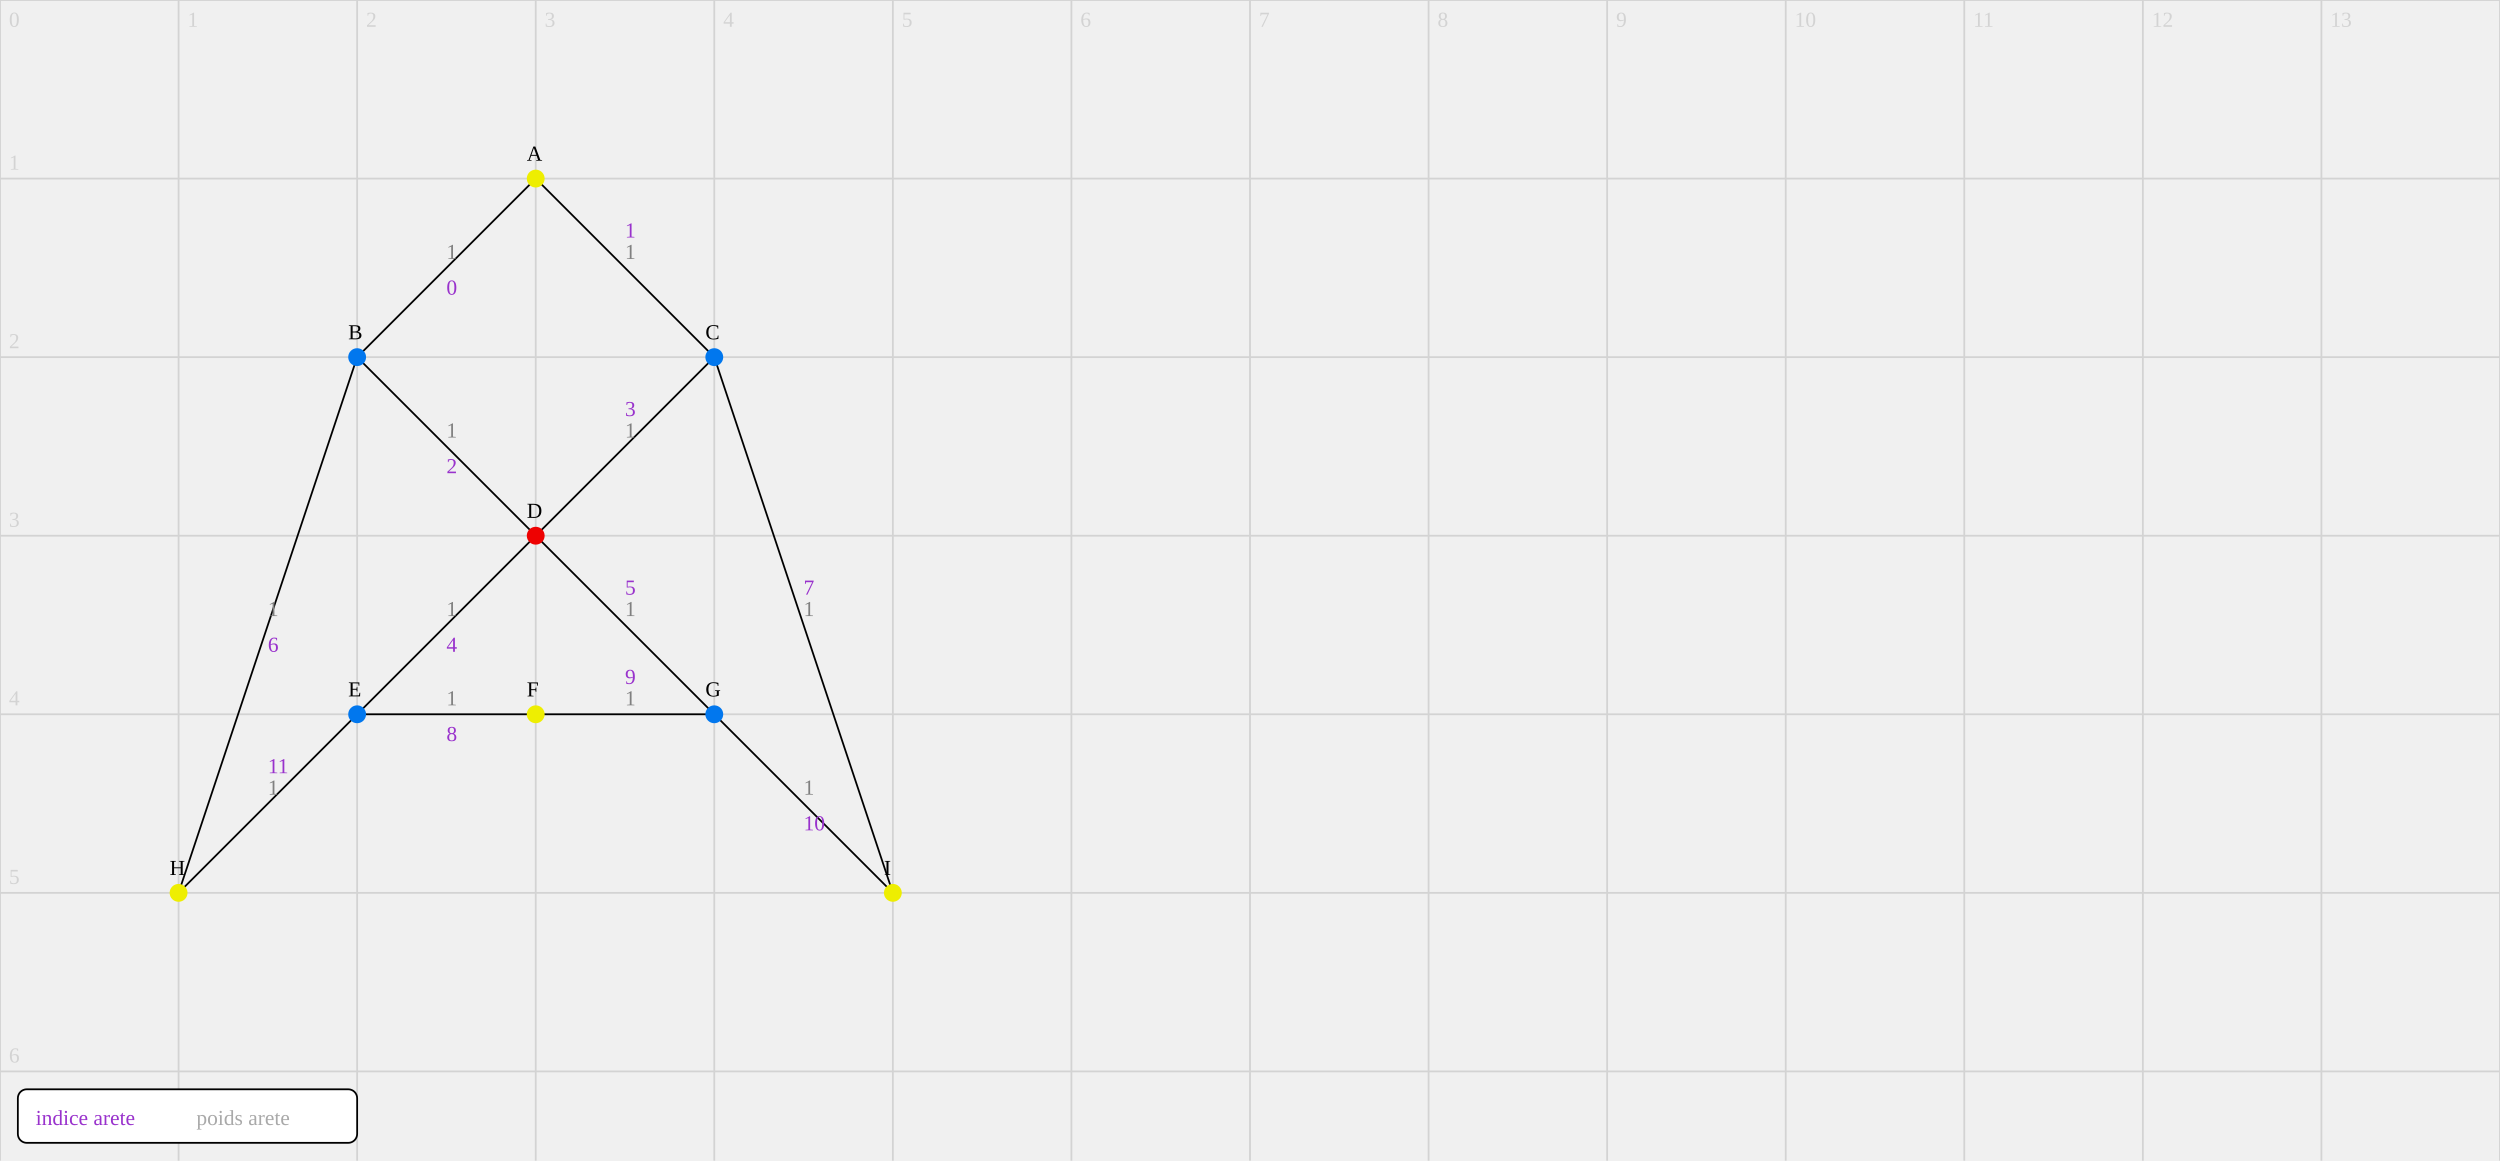
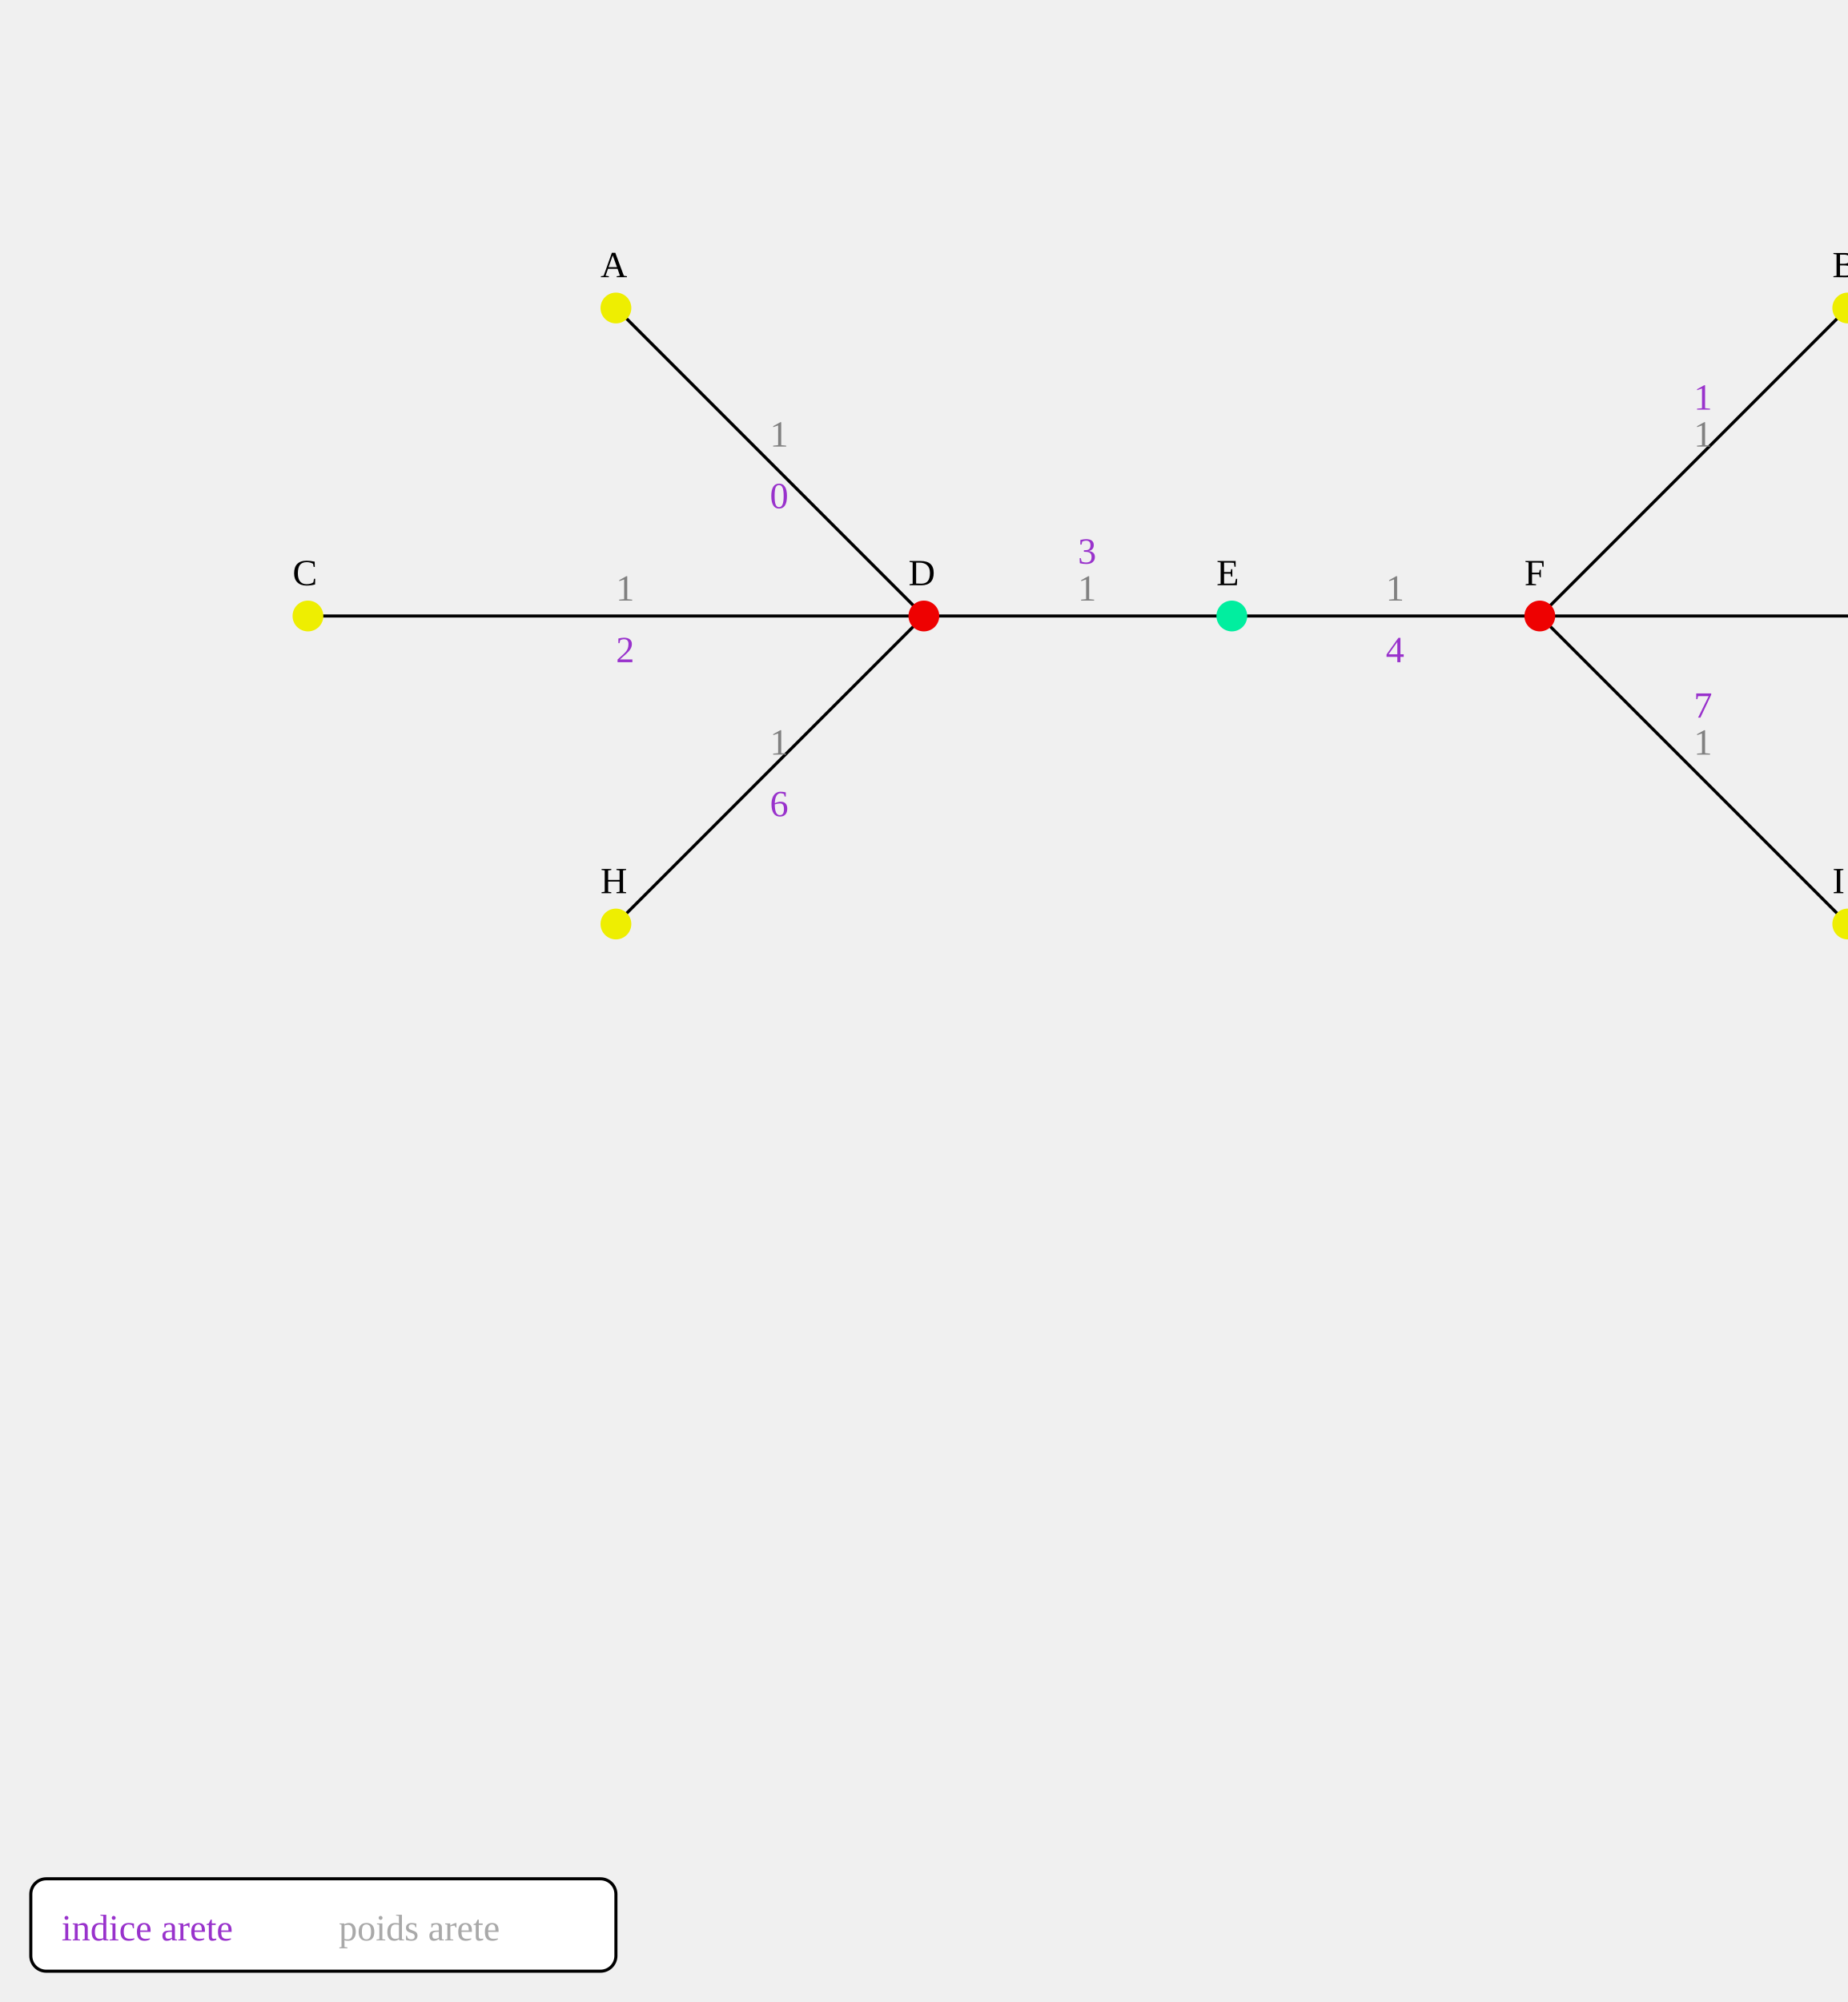
- <svg xmlns="http://www.w3.org/2000/svg" version="1.1" width="1400" height="650">
-   <line x1="0" y1="0" x2="1400" y2="0" stroke="lightgrey" />
-   <text x="5" y="-5" fill="lightgrey">0</text>
-   <line x1="0" y1="100" x2="1400" y2="100" stroke="lightgrey" />
-   <text x="5" y="95" fill="lightgrey">1</text>
-   <line x1="0" y1="200" x2="1400" y2="200" stroke="lightgrey" />
-   <text x="5" y="195" fill="lightgrey">2</text>
-   <line x1="0" y1="300" x2="1400" y2="300" stroke="lightgrey" />
-   <text x="5" y="295" fill="lightgrey">3</text>
-   <line x1="0" y1="400" x2="1400" y2="400" stroke="lightgrey" />
-   <text x="5" y="395" fill="lightgrey">4</text>
-   <line x1="0" y1="500" x2="1400" y2="500" stroke="lightgrey" />
-   <text x="5" y="495" fill="lightgrey">5</text>
-   <line x1="0" y1="600" x2="1400" y2="600" stroke="lightgrey" />
-   <text x="5" y="595" fill="lightgrey">6</text>
-   <line x1="0" y1="0" x2="0" y2="650" stroke="lightgrey" />
-   <text x="5" y="15" fill="lightgrey">0</text>
-   <line x1="100" y1="0" x2="100" y2="650" stroke="lightgrey" />
-   <text x="105" y="15" fill="lightgrey">1</text>
-   <line x1="200" y1="0" x2="200" y2="650" stroke="lightgrey" />
-   <text x="205" y="15" fill="lightgrey">2</text>
-   <line x1="300" y1="0" x2="300" y2="650" stroke="lightgrey" />
-   <text x="305" y="15" fill="lightgrey">3</text>
-   <line x1="400" y1="0" x2="400" y2="650" stroke="lightgrey" />
-   <text x="405" y="15" fill="lightgrey">4</text>
-   <line x1="500" y1="0" x2="500" y2="650" stroke="lightgrey" />
-   <text x="505" y="15" fill="lightgrey">5</text>
-   <line x1="600" y1="0" x2="600" y2="650" stroke="lightgrey" />
-   <text x="605" y="15" fill="lightgrey">6</text>
-   <line x1="700" y1="0" x2="700" y2="650" stroke="lightgrey" />
-   <text x="705" y="15" fill="lightgrey">7</text>
-   <line x1="800" y1="0" x2="800" y2="650" stroke="lightgrey" />
-   <text x="805" y="15" fill="lightgrey">8</text>
-   <line x1="900" y1="0" x2="900" y2="650" stroke="lightgrey" />
-   <text x="905" y="15" fill="lightgrey">9</text>
-   <line x1="1000" y1="0" x2="1000" y2="650" stroke="lightgrey" />
-   <text x="1005" y="15" fill="lightgrey">10</text>
-   <line x1="1100" y1="0" x2="1100" y2="650" stroke="lightgrey" />
-   <text x="1105" y="15" fill="lightgrey">11</text>
-   <line x1="1200" y1="0" x2="1200" y2="650" stroke="lightgrey" />
-   <text x="1205" y="15" fill="lightgrey">12</text>
-   <line x1="1300" y1="0" x2="1300" y2="650" stroke="lightgrey" />
-   <text x="1305" y="15" fill="lightgrey">13</text>
-   <line x1="1400" y1="0" x2="1400" y2="650" stroke="lightgrey" />
-   <text x="1405" y="15" fill="lightgrey">14</text>
-   <line x1="300" y1="100" x2="200" y2="200" stroke="black" />
+ <svg xmlns="http://www.w3.org/2000/svg" version="1.1" width="600" height="650">
+   <line x1="200" y1="100" x2="300" y2="200" stroke="black" />
  <text x="250" y="165" fill="darkorchid">0</text>
  <text x="250" y="145" fill="grey">1</text>
-   <line x1="300" y1="100" x2="400" y2="200" stroke="black" />
-   <text x="350" y="133" fill="darkorchid">1</text>
-   <text x="350" y="145" fill="grey">1</text>
-   <line x1="200" y1="200" x2="300" y2="300" stroke="black" />
-   <text x="250" y="265" fill="darkorchid">2</text>
+   <line x1="600" y1="100" x2="500" y2="200" stroke="black" />
+   <text x="550" y="133" fill="darkorchid">1</text>
+   <text x="550" y="145" fill="grey">1</text>
+   <line x1="100" y1="200" x2="300" y2="200" stroke="black" />
+   <text x="200" y="215" fill="darkorchid">2</text>
+   <text x="200" y="195" fill="grey">1</text>
+   <line x1="300" y1="200" x2="400" y2="200" stroke="black" />
+   <text x="350" y="183" fill="darkorchid">3</text>
+   <text x="350" y="195" fill="grey">1</text>
+   <line x1="400" y1="200" x2="500" y2="200" stroke="black" />
+   <text x="450" y="215" fill="darkorchid">4</text>
+   <text x="450" y="195" fill="grey">1</text>
+   <line x1="500" y1="200" x2="700" y2="200" stroke="black" />
+   <text x="600" y="183" fill="darkorchid">5</text>
+   <text x="600" y="195" fill="grey">1</text>
+   <line x1="200" y1="300" x2="300" y2="200" stroke="black" />
+   <text x="250" y="265" fill="darkorchid">6</text>
  <text x="250" y="245" fill="grey">1</text>
-   <line x1="400" y1="200" x2="300" y2="300" stroke="black" />
-   <text x="350" y="233" fill="darkorchid">3</text>
-   <text x="350" y="245" fill="grey">1</text>
-   <line x1="300" y1="300" x2="200" y2="400" stroke="black" />
-   <text x="250" y="365" fill="darkorchid">4</text>
-   <text x="250" y="345" fill="grey">1</text>
-   <line x1="300" y1="300" x2="400" y2="400" stroke="black" />
-   <text x="350" y="333" fill="darkorchid">5</text>
-   <text x="350" y="345" fill="grey">1</text>
-   <line x1="200" y1="200" x2="100" y2="500" stroke="black" />
-   <text x="150" y="365" fill="darkorchid">6</text>
-   <text x="150" y="345" fill="grey">1</text>
-   <line x1="400" y1="200" x2="500" y2="500" stroke="black" />
-   <text x="450" y="333" fill="darkorchid">7</text>
-   <text x="450" y="345" fill="grey">1</text>
-   <line x1="200" y1="400" x2="300" y2="400" stroke="black" />
-   <text x="250" y="415" fill="darkorchid">8</text>
-   <text x="250" y="395" fill="grey">1</text>
-   <line x1="300" y1="400" x2="400" y2="400" stroke="black" />
-   <text x="350" y="383" fill="darkorchid">9</text>
-   <text x="350" y="395" fill="grey">1</text>
-   <line x1="400" y1="400" x2="500" y2="500" stroke="black" />
-   <text x="450" y="465" fill="darkorchid">10</text>
-   <text x="450" y="445" fill="grey">1</text>
-   <line x1="200" y1="400" x2="100" y2="500" stroke="black" />
-   <text x="150" y="433" fill="darkorchid">11</text>
-   <text x="150" y="445" fill="grey">1</text>
-   <circle cx="300" cy="100" r="5" fill="rgb(238,238,1)" />
-   <text x="295" y="90" fill="black">A</text>
-   <circle cx="200" cy="200" r="5" fill="rgb(1,119,238)" />
-   <text x="195" y="190" fill="black">B</text>
-   <circle cx="400" cy="200" r="5" fill="rgb(1,119,238)" />
-   <text x="395" y="190" fill="black">C</text>
-   <circle cx="300" cy="300" r="5" fill="rgb(238,1,1)" />
-   <text x="295" y="290" fill="black">D</text>
-   <circle cx="200" cy="400" r="5" fill="rgb(1,119,238)" />
-   <text x="195" y="390" fill="black">E</text>
-   <circle cx="300" cy="400" r="5" fill="rgb(238,238,1)" />
-   <text x="295" y="390" fill="black">F</text>
-   <circle cx="400" cy="400" r="5" fill="rgb(1,119,238)" />
-   <text x="395" y="390" fill="black">G</text>
-   <circle cx="100" cy="500" r="5" fill="rgb(238,238,1)" />
-   <text x="95" y="490" fill="black">H</text>
-   <circle cx="500" cy="500" r="5" fill="rgb(238,238,1)" />
-   <text x="495" y="490" fill="black">I</text>
+   <line x1="600" y1="300" x2="500" y2="200" stroke="black" />
+   <text x="550" y="233" fill="darkorchid">7</text>
+   <text x="550" y="245" fill="grey">1</text>
+   <circle cx="200" cy="100" r="5" fill="rgb(238,238,1)" />
+   <text x="195" y="90" fill="black">A</text>
+   <circle cx="600" cy="100" r="5" fill="rgb(238,238,1)" />
+   <text x="595" y="90" fill="black">B</text>
+   <circle cx="100" cy="200" r="5" fill="rgb(238,238,1)" />
+   <text x="95" y="190" fill="black">C</text>
+   <circle cx="300" cy="200" r="5" fill="rgb(238,1,1)" />
+   <text x="295" y="190" fill="black">D</text>
+   <circle cx="400" cy="200" r="5" fill="rgb(1,238,159)" />
+   <text x="395" y="190" fill="black">E</text>
+   <circle cx="500" cy="200" r="5" fill="rgb(238,1,1)" />
+   <text x="495" y="190" fill="black">F</text>
+   <circle cx="700" cy="200" r="5" fill="rgb(238,238,1)" />
+   <text x="695" y="190" fill="black">G</text>
+   <circle cx="200" cy="300" r="5" fill="rgb(238,238,1)" />
+   <text x="195" y="290" fill="black">H</text>
+   <circle cx="600" cy="300" r="5" fill="rgb(238,238,1)" />
+   <text x="595" y="290" fill="black">I</text>
  <rect x="10" y="610" width="190" height="30" rx="5" ry="5" fill="white" stroke="black" stroke-width="1px" />
  <text x="20" y="630" fill="darkorchid">indice arete</text>
  <text x="110" y="630" fill="darkgrey">poids arete</text>
</svg>
